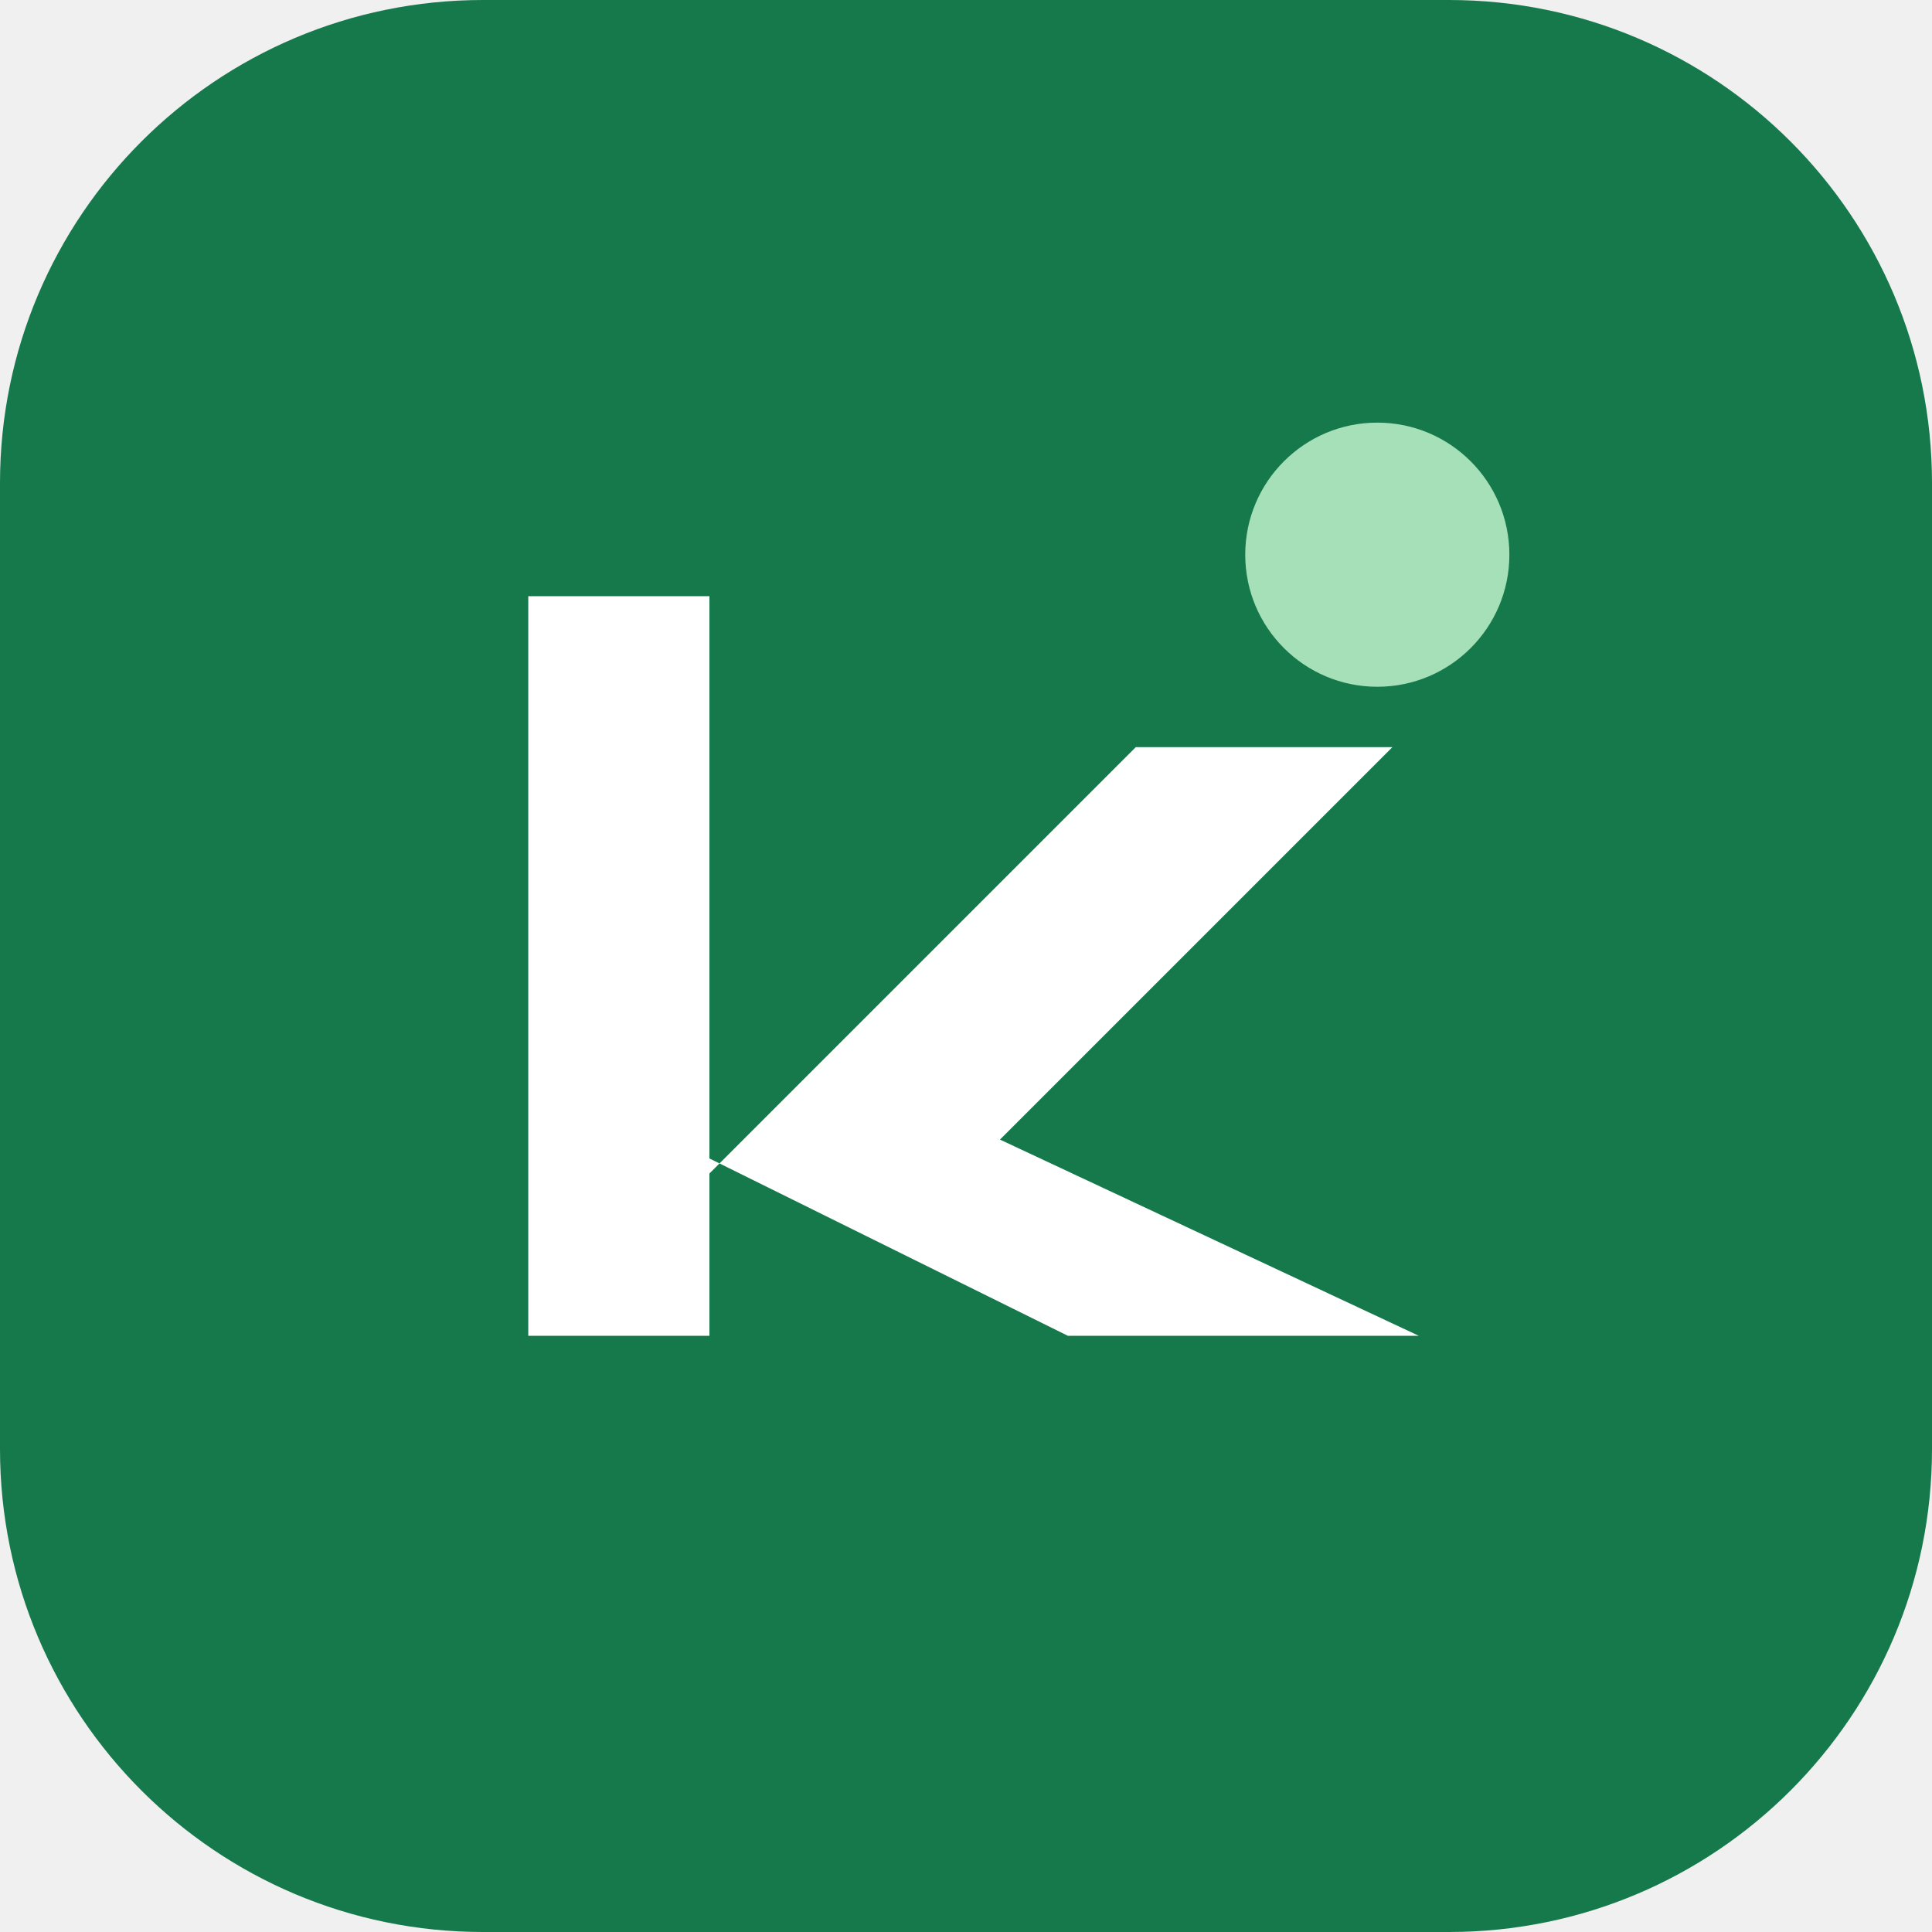
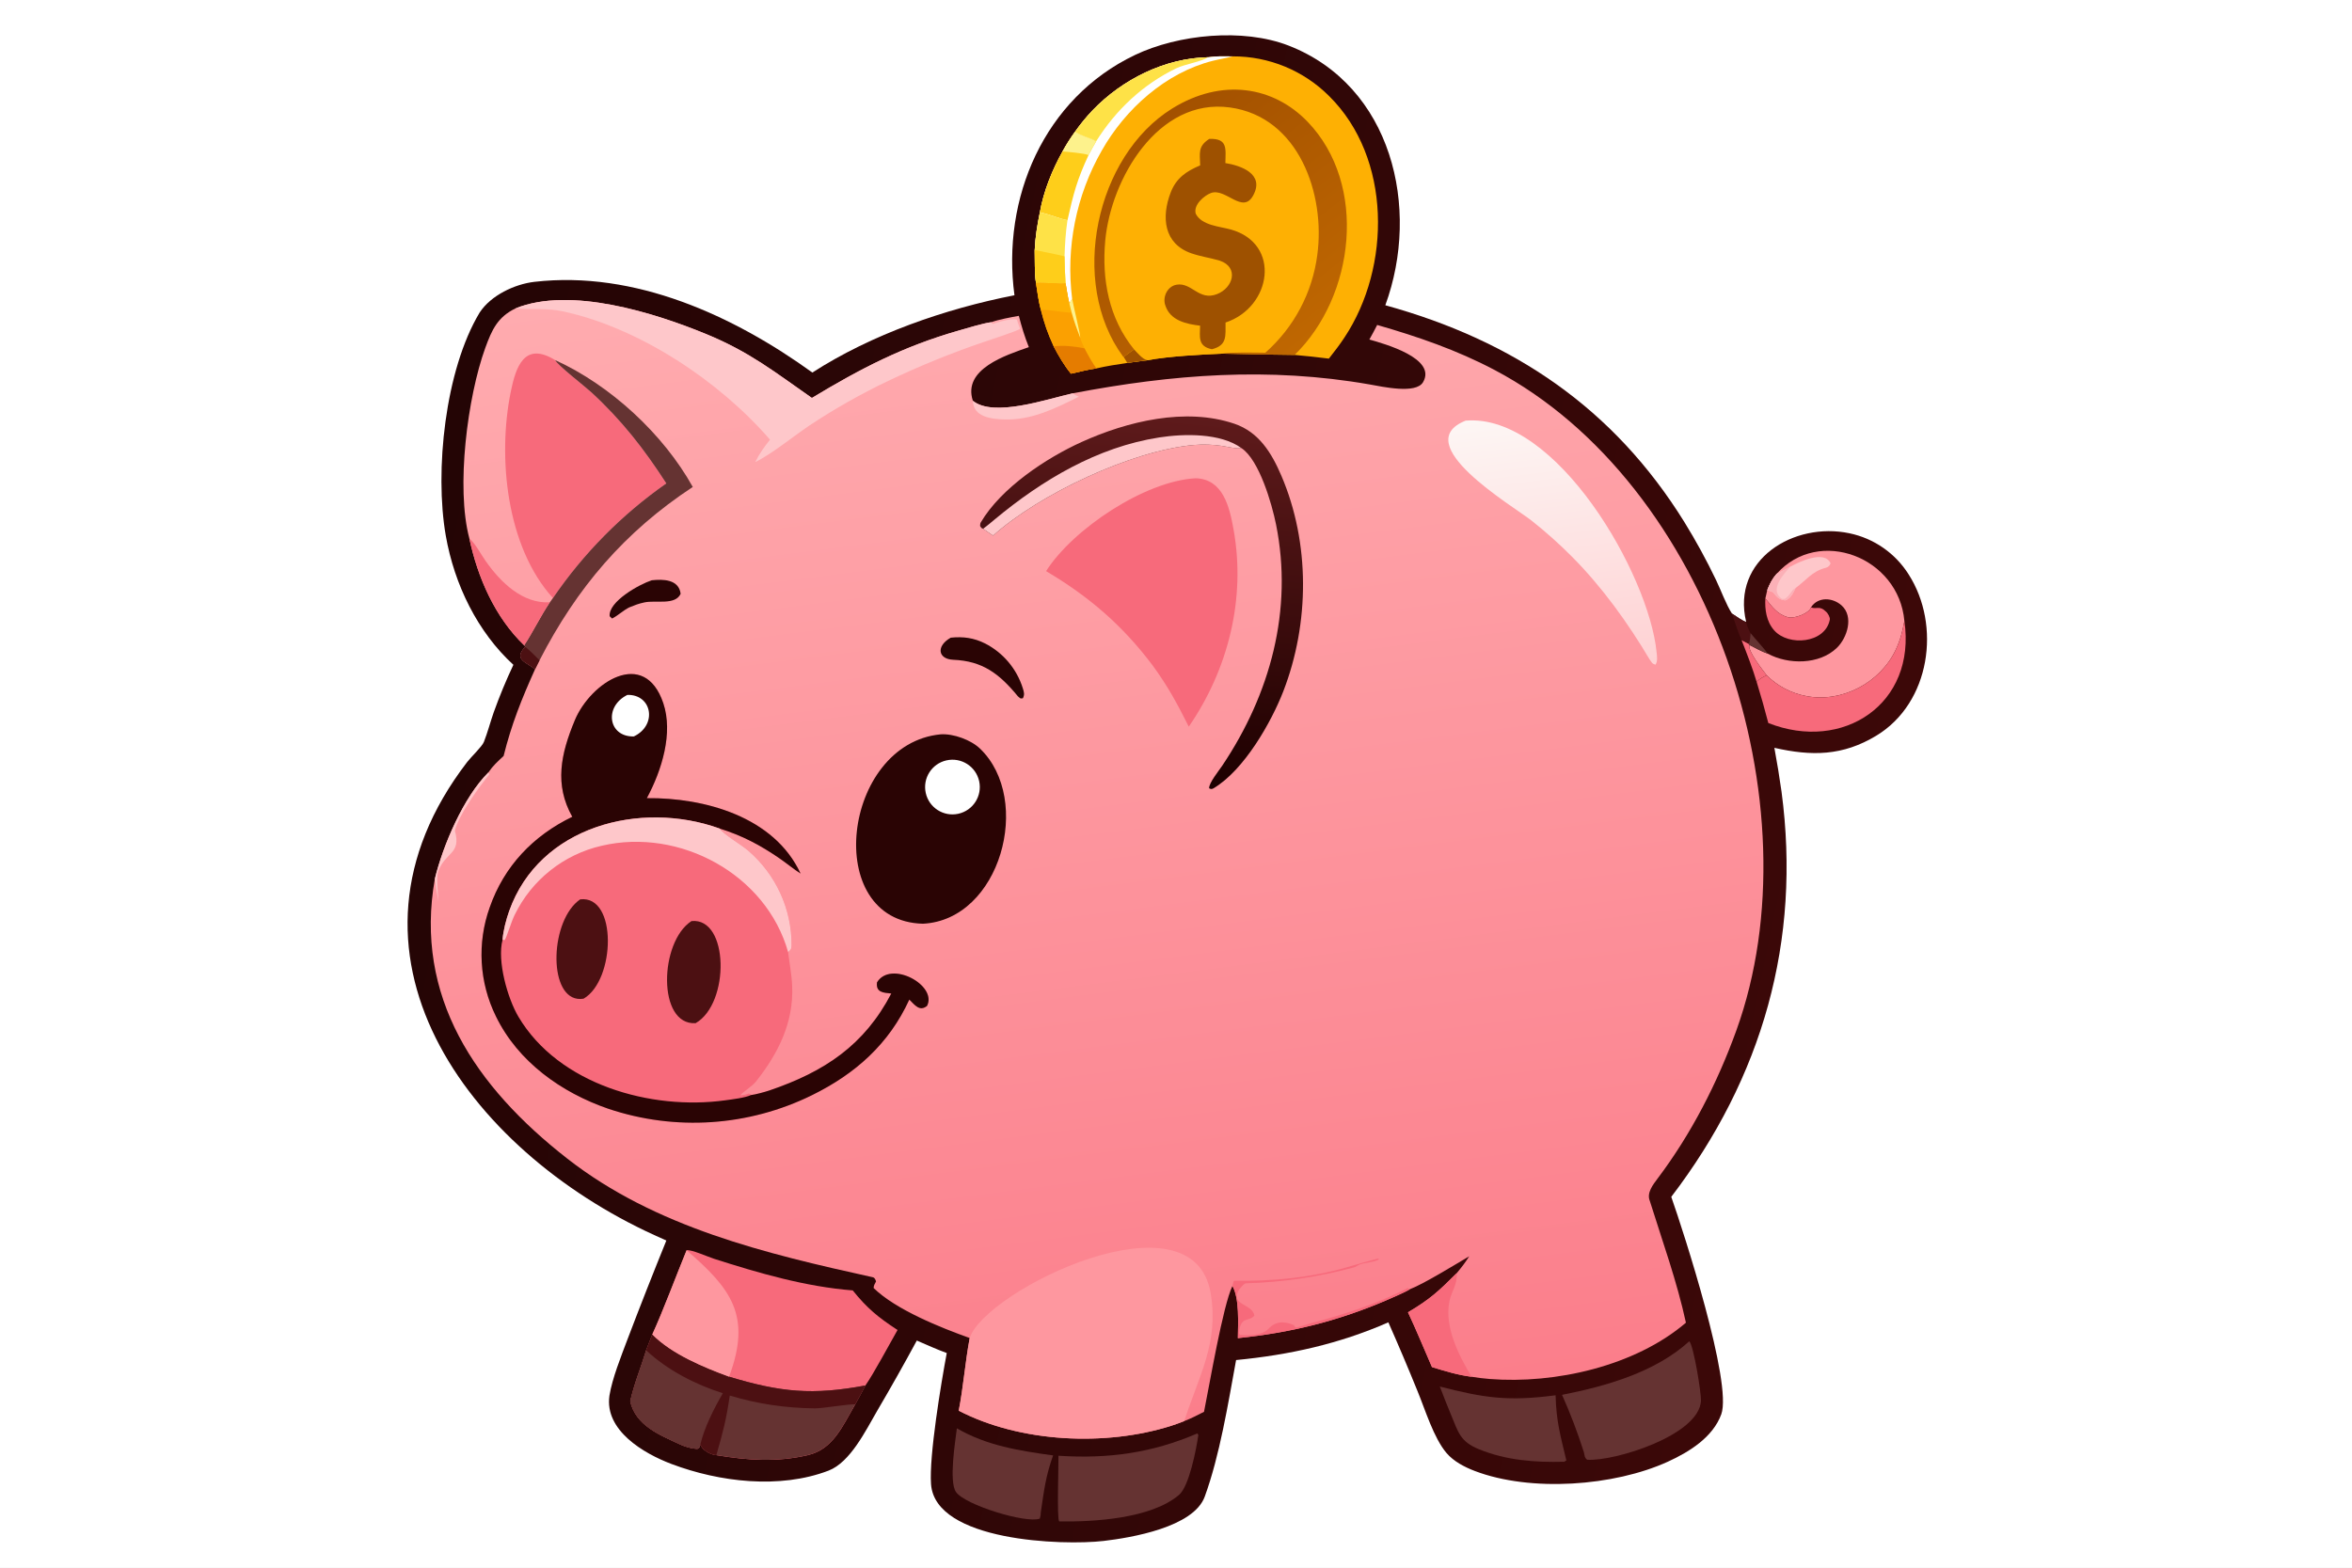
- <svg xmlns="http://www.w3.org/2000/svg" viewBox="0 0 512 512">
-   <rect width="512" height="512" rx="128" fill="#16794b" />
-   <path d="M140 354V158h48v153l113-113h68L265 302l111 52h-93l-95-47v47z" fill="#fff" />
-   <circle cx="365" cy="147" r="35" fill="#a5e0b8" />
+ <svg xmlns="http://www.w3.org/2000/svg" version="1.1" style="display: block;" viewBox="0 0 2048 1365" width="1536" height="1024" preserveAspectRatio="none">
+   <defs>
+     <linearGradient id="Gradient1" gradientUnits="userSpaceOnUse" x1="989.356" y1="119.391" x2="1131.46" y2="302.087">
+       <stop class="stop0" offset="0" stop-opacity="1" stop-color="rgb(163,81,0)" />
+       <stop class="stop1" offset="1" stop-opacity="1" stop-color="rgb(191,103,1)" />
+     </linearGradient>
+     <linearGradient id="Gradient2" gradientUnits="userSpaceOnUse" x1="1365.51" y1="585.372" x2="1337.12" y2="359.688">
+       <stop class="stop0" offset="0" stop-opacity="1" stop-color="rgb(254,209,211)" />
+       <stop class="stop1" offset="1" stop-opacity="1" stop-color="rgb(253,246,244)" />
+     </linearGradient>
+     <linearGradient id="Gradient3" gradientUnits="userSpaceOnUse" x1="976.662" y1="677.018" x2="1005.23" y2="360.597">
+       <stop class="stop0" offset="0" stop-opacity="1" stop-color="rgb(29,0,0)" />
+       <stop class="stop1" offset="1" stop-opacity="1" stop-color="rgb(94,26,27)" />
+     </linearGradient>
+     <linearGradient id="Gradient4" gradientUnits="userSpaceOnUse" x1="1014.91" y1="1239.76" x2="883.583" y2="213.759">
+       <stop class="stop0" offset="0" stop-opacity="1" stop-color="rgb(251,126,139)" />
+       <stop class="stop1" offset="1" stop-opacity="1" stop-color="rgb(255,171,175)" />
+     </linearGradient>
+     <linearGradient id="Gradient5" gradientUnits="userSpaceOnUse" x1="349.86" y1="552.931" x2="1623.65" y2="817.988">
+       <stop class="stop0" offset="0" stop-opacity="1" stop-color="rgb(36,5,5)" />
+       <stop class="stop1" offset="1" stop-opacity="1" stop-color="rgb(60,8,8)" />
+     </linearGradient>
+   </defs>
+   <path transform="translate(0,0)" fill="rgb(255,255,255)" d="M 0 0 L 2048 0 L 2048 1365 L 0 1365 L 0 0 z" />
+   <path transform="translate(0,0)" fill="url(#Gradient5)" d="M 883.341 257.075 C 871.979 172.733 908.984 85.741 988.24 47.89 C 1026.02 29.846 1082.43 24.291 1122.04 39.696 C 1212.02 74.696 1237.22 181.135 1206.27 265.783 C 1317.92 296.604 1405.14 355.367 1466.71 454.628 C 1476.78 470.949 1485.98 487.794 1494.27 505.092 C 1498.24 513.34 1503.33 527.113 1508.13 534.248 C 1510.79 536.02 1517.6 540.817 1520.46 541.542 C 1507.53 487.286 1562.02 454.073 1610.47 464.342 C 1631.74 468.796 1650.3 481.688 1661.9 500.071 C 1690.48 544.632 1680.8 611.927 1634.03 640.414 C 1604.52 658.387 1577.37 658.477 1545.03 651.138 C 1547.39 663.811 1549.47 676.535 1551.26 689.301 C 1568.58 819.103 1534.61 938.243 1455.25 1042.11 C 1466.13 1072.95 1508.63 1204.37 1498.8 1231.43 C 1491.52 1251.45 1470.91 1264.21 1452.37 1272.67 C 1405.4 1294.12 1332.81 1299.34 1284.19 1280.8 C 1275.3 1277.41 1265.78 1272.5 1259.53 1265.13 C 1248.33 1251.93 1241.02 1227.48 1234.32 1211.29 C 1226.17 1191.18 1217.7 1171.2 1208.91 1151.36 C 1166.13 1170.16 1122.62 1179.75 1076.33 1184.21 C 1069.36 1222.22 1062.14 1267.15 1049.03 1303.12 C 1039.31 1329.78 985.076 1338.89 961.016 1341.71 C 925.782 1345.84 814.302 1342.27 810.69 1292.27 C 808.908 1267.6 819.525 1203.97 824.388 1178.11 C 816.041 1175.09 806.588 1170.79 798.318 1167.23 C 787.176 1187.83 775.667 1208.24 763.798 1228.43 C 753.95 1245.33 740.432 1273.21 721.501 1280.47 C 678.996 1296.77 626.437 1290.47 584.663 1274.69 C 560.496 1265.56 526.313 1245.5 530.655 1215.24 C 533.139 1200.02 540.791 1181.08 546.355 1166.25 C 557.327 1137.42 568.619 1108.71 580.228 1080.13 C 576.673 1078.55 573.126 1076.96 569.588 1075.34 C 407.188 1001.16 279.208 829.539 406.86 663.411 C 410.18 659.091 419.727 650.095 421.345 646.01 C 424.5 638.043 426.992 628.59 429.883 620.3 C 434.927 606.217 440.651 592.386 447.035 578.858 C 415.913 550.407 395.632 509.109 388.16 466.382 C 378.34 410.231 387.495 322.184 417.662 272.133 C 427.482 257.132 448.181 247.371 465.345 245.396 C 552.823 235.332 638.803 274.882 707.374 324.383 C 759.073 291.056 823.075 268.868 883.341 257.075 z" />
+   <path transform="translate(0,0)" fill="rgb(254,151,159)" d="M 1547 499.651 C 1583.67 458.422 1653.36 484.984 1658.24 540.715 C 1656.35 550.418 1654.92 556.703 1650.72 565.726 C 1637.43 594.231 1604.02 612.119 1572.85 606.1 C 1559.78 603.682 1547.74 597.366 1538.33 587.982 C 1534.6 582.994 1521.54 566.742 1523.38 561.587 C 1527.93 563.931 1534.5 567.591 1539.19 569.112 C 1557.22 578.869 1584.23 578.843 1599.47 564.07 C 1608.5 555.317 1614.35 536.853 1603.58 527.17 C 1595.97 520.331 1583.23 519.205 1576.88 528.819 C 1575.67 533.932 1562.38 538.871 1557.09 537.484 C 1547.23 534.901 1543.13 528.166 1537.18 521.092 L 1538.82 513.848 C 1541.12 508.166 1543 504.255 1547 499.651 z" />
+   <path transform="translate(0,0)" fill="rgb(254,199,202)" d="M 1559.12 493.266 C 1566.34 489.414 1588.6 478.529 1593.97 490.495 C 1593.13 492.667 1592.04 493.825 1589.62 494.429 C 1577.85 497.376 1572.11 505.827 1563.54 511.948 C 1561.04 516.626 1559.49 521.002 1554.53 522.744 C 1549.89 522.226 1547.76 520.476 1544.96 516.956 C 1544.61 516.515 1544.26 516.068 1543.93 515.616 L 1538.82 513.848 C 1541.12 508.166 1543 504.255 1547 499.651 C 1551.08 497.596 1555.12 495.467 1559.12 493.266 z" />
+   <path transform="translate(0,0)" fill="rgb(251,176,183)" d="M 1547 499.651 C 1551.08 497.596 1555.12 495.467 1559.12 493.266 C 1553.54 499.277 1540.62 513.061 1551.01 521.067 C 1551.92 521.764 1552.79 521.441 1554.08 521.441 C 1559.44 517.948 1559.33 514.11 1563.54 511.948 C 1561.04 516.626 1559.49 521.002 1554.53 522.744 C 1549.89 522.226 1547.76 520.476 1544.96 516.956 C 1544.61 516.515 1544.26 516.068 1543.93 515.616 L 1538.82 513.848 C 1541.12 508.166 1543 504.255 1547 499.651 z" />
+   <path transform="translate(0,0)" fill="rgb(247,106,123)" d="M 1658.24 540.715 C 1668.82 612.899 1604.76 655.226 1539.76 629.546 C 1536.67 617.595 1533.3 605.718 1529.65 593.926 C 1531.81 590.939 1534.97 589.745 1538.33 587.982 C 1547.74 597.366 1559.78 603.682 1572.85 606.1 C 1604.02 612.119 1637.43 594.231 1650.72 565.726 C 1654.92 556.703 1656.35 550.418 1658.24 540.715 z" />
+   <path transform="translate(0,0)" fill="rgb(247,106,123)" d="M 1576.88 528.819 C 1581.69 530.807 1584.43 526.941 1589.95 532.555 C 1591.52 533.727 1593.7 537.575 1593.3 539.583 C 1589.23 560.293 1557.26 562.912 1544.88 548.873 C 1537.91 540.967 1536.66 530.439 1537.18 521.092 C 1543.13 528.166 1547.23 534.901 1557.09 537.484 C 1562.38 538.871 1575.67 533.932 1576.88 528.819 z" />
+   <path transform="translate(0,0)" fill="rgb(247,106,123)" d="M 1516.41 557.239 L 1522.86 560.605 L 1523.38 561.587 C 1521.54 566.742 1534.6 582.994 1538.33 587.982 C 1534.97 589.745 1531.81 590.939 1529.65 593.926 C 1526.46 582.911 1520.64 567.869 1516.41 557.239 z" />
+   <path transform="translate(0,0)" fill="rgb(76,16,18)" d="M 1508.13 534.248 C 1510.79 536.02 1517.6 540.817 1520.46 541.542 C 1521.54 546.156 1522.1 547.112 1524.26 551.245 C 1524.02 555.329 1523.97 556.564 1522.86 560.605 L 1516.41 557.239 C 1514.27 552.786 1509.68 539.234 1508.13 534.248 z" />
+   <path transform="translate(0,0)" fill="rgb(101,51,50)" d="M 1524.26 551.245 C 1527.91 555.876 1536.62 565.097 1539.19 569.112 C 1534.5 567.591 1527.93 563.931 1523.38 561.587 L 1522.86 560.605 C 1523.97 556.564 1524.02 555.329 1524.26 551.245 z" />
+   <path transform="translate(0,0)" fill="url(#Gradient4)" d="M 448.972 268.476 C 496.636 249.22 570.046 272.377 615.122 290.962 C 653.016 306.585 674.867 324.148 706.958 346.504 C 749.403 320.893 786.328 301.702 834.54 287.897 C 841.418 285.928 856.229 281.387 863.175 280.542 C 869.647 278.18 880.172 276.247 887.149 275.007 C 889.63 284.581 892.174 293.038 895.869 302.256 C 875.956 309.229 838 321.295 847.109 348.945 C 865.176 363.703 911.591 347.472 933.982 342.488 C 1020.87 325.9 1104.71 319.354 1192.52 334.726 C 1203.78 336.698 1232.9 343.3 1239.09 332.805 C 1251.39 311.986 1205.29 299.327 1192.38 295.625 C 1194.44 291.795 1197.36 286.746 1199.17 282.935 C 1234.74 293.18 1268.41 304.748 1301.32 322.092 C 1489.01 421.018 1582.62 701.465 1511.94 897.181 C 1495.44 942.865 1472.69 987.258 1443.39 1026.11 C 1439.4 1031.43 1433.7 1038.63 1436.52 1045.49 C 1447.46 1080.47 1460.25 1115.81 1468.02 1151.69 C 1423.71 1189.55 1354.1 1205.19 1297.11 1200.69 C 1291.87 1200.28 1286.65 1199.64 1281.46 1198.79 C 1269.27 1197.22 1258.58 1193.9 1246.89 1190.34 C 1239.91 1174.39 1233.43 1158.41 1226.01 1142.63 C 1245.16 1131.3 1252.76 1124.22 1268.44 1108.53 C 1273.02 1102.99 1275.42 1099.95 1279.34 1093.85 C 1266.89 1101.16 1239.83 1117.87 1227.53 1122.6 C 1224.79 1124.58 1210.16 1130.91 1206.64 1132.4 C 1163.98 1150.57 1123.78 1160.38 1077.87 1165.14 C 1078.01 1152.19 1079.35 1130.88 1073.17 1119.71 C 1065 1135.98 1052.93 1207.03 1048.4 1229.27 C 1042.23 1232.47 1037.73 1234.76 1031.19 1237.36 C 1027.5 1238.82 1023.76 1240.17 1019.98 1241.41 C 962.979 1259.55 888.533 1256.18 834.813 1228.31 C 838.824 1207.93 840.47 1185.67 844.367 1165.03 C 819.098 1156.01 780.122 1140.45 760.701 1121.49 C 760.749 1119.25 761.758 1117.81 762.787 1115.79 C 762.304 1114.35 761.882 1112.53 759.913 1112.09 C 666.641 1091.51 570.731 1068.7 494.072 1008.89 C 413.969 946.401 360.523 867.832 378.649 765.132 C 385.787 735.89 403.714 693.875 425.186 672.647 C 429.325 666.586 433.234 663.176 438.508 658.236 C 445.365 630.655 454.226 608.623 465.788 582.926 C 460.375 577.04 445.941 574.894 457.407 563.176 L 456.415 561.856 C 430.962 537.443 415.902 502.751 408.666 468.741 C 396.878 424.549 407.107 345.562 422.522 303.017 C 428.312 287.036 433.386 275.971 448.972 268.476 z" />
+   <path transform="translate(0,0)" fill="rgb(254,151,159)" d="M 844.367 1165.03 C 857.833 1123.38 1039.06 1035.09 1054.22 1126.19 C 1061.42 1169.49 1043.88 1197.92 1031.19 1237.36 C 1027.5 1238.82 1023.76 1240.17 1019.98 1241.41 C 962.979 1259.55 888.533 1256.18 834.813 1228.31 C 838.824 1207.93 840.47 1185.67 844.367 1165.03 z" />
+   <path transform="translate(0,0)" fill="rgb(247,106,123)" d="M 481.484 520.738 C 440.854 476.042 433.15 397.956 444.779 340.971 C 449.164 319.486 456.53 297.005 483.417 313.55 C 485.048 317.665 509.021 336.183 514.693 341.395 C 541.146 365.697 560.758 390.766 580.193 420.909 C 541.531 447.95 508.087 481.773 481.484 520.738 z" />
+   <path transform="translate(0,0)" fill="rgb(254,199,202)" d="M 448.972 268.476 C 496.636 249.22 570.046 272.377 615.122 290.962 C 653.016 306.585 674.867 324.148 706.958 346.504 C 749.403 320.893 786.328 301.702 834.54 287.897 C 841.418 285.928 856.229 281.387 863.175 280.542 C 863.974 281.697 863.461 281.201 864.762 281.978 C 865.764 281.617 866.775 281.279 867.793 280.965 C 871.744 279.738 882.278 276.758 885.529 278.442 C 886.261 281.332 887.308 283.489 888.24 286.293 C 886.214 288.128 860.339 296.476 856.36 297.873 C 827.924 307.566 800.08 318.916 772.971 331.862 C 749.227 343.186 726.316 356.181 704.412 370.748 C 691.435 379.523 670.513 396.332 657.647 402.308 C 661.272 394.947 665.417 389.179 670.482 382.824 C 626.525 331.975 556.968 285.513 490.4 271.154 C 475.783 268.001 464.006 269.771 450.014 268.57 L 448.972 268.476 z" />
+   <path transform="translate(0,0)" fill="rgb(101,51,50)" d="M 483.417 313.55 C 531.592 335.431 577.626 377.97 603.238 423.999 C 543.743 463.127 502.338 511.708 469.804 574.93 L 465.788 582.926 C 460.375 577.04 445.941 574.894 457.407 563.176 L 456.415 561.856 C 463.9 550.635 470.396 536.91 478.798 524.441 L 481.484 520.738 C 508.087 481.773 541.531 447.95 580.193 420.909 C 560.758 390.766 541.146 365.697 514.693 341.395 C 509.021 336.183 485.048 317.665 483.417 313.55 z" />
+   <path transform="translate(0,0)" fill="rgb(76,16,18)" d="M 457.407 563.176 C 461.905 566.912 465.687 570.806 469.804 574.93 L 465.788 582.926 C 460.375 577.04 445.941 574.894 457.407 563.176 z" />
+   <path transform="translate(0,0)" fill="rgb(247,106,123)" d="M 1268.44 1108.53 C 1269.2 1118.47 1263.91 1124.21 1262.1 1132.89 C 1257.42 1155.24 1270.43 1180.72 1281.46 1198.79 C 1269.27 1197.22 1258.58 1193.9 1246.89 1190.34 C 1239.91 1174.39 1233.43 1158.41 1226.01 1142.63 C 1245.16 1131.3 1252.76 1124.22 1268.44 1108.53 z" />
+   <path transform="translate(0,0)" fill="rgb(247,106,123)" d="M 408.666 468.741 C 414.153 473.623 418.801 482.744 423.16 488.892 C 435.947 506.927 454.871 525.758 478.798 524.441 C 470.396 536.91 463.9 550.635 456.415 561.856 C 430.962 537.443 415.902 502.751 408.666 468.741 z" />
+   <path transform="translate(0,0)" fill="rgb(247,106,123)" d="M 1073.17 1119.71 C 1073.39 1118.81 1073.88 1115.14 1074.83 1115.15 C 1108.06 1115.65 1140.66 1112.66 1172.91 1103.4 C 1181.83 1100.83 1190.61 1098.21 1199.79 1095.86 L 1200.79 1096.57 C 1195.9 1099.12 1189.66 1099.19 1184.4 1100.85 C 1182.47 1101.46 1180.95 1103 1178.97 1103.53 C 1147.98 1111.91 1116.78 1116.48 1084.71 1117.4 C 1083.3 1117.44 1079.3 1122.22 1078.55 1123.55 C 1071.21 1136.54 1090.53 1135.11 1092.26 1145.44 C 1087.89 1151.32 1080.07 1145.18 1078.83 1160.87 L 1079.74 1162.31 C 1087.04 1162.99 1099.07 1162.82 1104.18 1157.3 C 1110.37 1150.62 1117.62 1149.84 1126.63 1153.81 L 1128.08 1155.87 C 1130.31 1155.92 1138 1153.03 1140.99 1152.25 C 1168.64 1145.08 1200.42 1134.91 1225.74 1121.49 L 1227.53 1122.6 C 1224.79 1124.58 1210.16 1130.91 1206.64 1132.4 C 1163.98 1150.57 1123.78 1160.38 1077.87 1165.14 C 1078.01 1152.19 1079.35 1130.88 1073.17 1119.71 z" />
+   <path transform="translate(0,0)" fill="rgb(254,199,202)" d="M 847.109 348.945 C 865.176 363.703 911.591 347.472 933.982 342.488 C 936.309 344.005 936.846 344.401 939.414 345.373 C 919.077 355.601 898.063 365.981 874.634 365.229 C 863.734 364.879 847.492 363.354 847.109 348.945 z" />
+   <path transform="translate(0,0)" fill="rgb(254,199,202)" d="M 425.186 672.647 L 426.178 674.193 C 417.453 684.71 398.906 710.229 396.109 723.413 C 401.828 743.865 387.888 741.667 381.684 758.508 C 379.659 764.007 381.349 778.238 381.759 784.884 C 380.802 778.974 379.239 770.914 378.649 765.132 C 385.787 735.89 403.714 693.875 425.186 672.647 z" />
+   <path transform="translate(0,0)" fill="rgb(247,106,123)" d="M 498.317 711.185 C 482.583 683.181 488.235 656.587 500.566 627.027 C 514.203 594.339 561.073 563.48 577.545 612.215 C 586.317 638.17 576.328 670.659 563.245 694.95 C 613.408 694.446 674.187 711.066 697.092 760.606 C 691.664 757.154 684.584 751.398 678.894 747.489 C 661.68 735.661 646.254 727.546 626.405 721.338 C 631.714 727.827 644.6 734.715 651.598 740.745 C 675.492 761.329 689.476 791.475 689.234 823.07 C 689.203 826.678 688.387 826.978 686.274 829.072 C 687.462 839.36 689.371 848.298 689.796 858.78 C 691.085 890.582 677.501 917.422 658.283 941.68 C 654.601 946.328 645.495 951.591 644.757 953.787 C 648.085 953.376 648.924 953.262 652.053 952.1 C 653.603 952.757 653.036 952.249 653.858 953.501 C 657.571 953.095 666.216 950.748 670.023 949.451 C 718.072 933.091 752.571 910.101 776.097 865.066 C 768.998 864.366 762.53 864.088 763.656 855.332 C 775.753 835.674 816.433 857.986 807.223 875.844 C 800.743 881.035 796.622 875.123 791.789 870.358 C 774.056 909.036 744.897 934.963 706.959 953.619 C 651.73 980.765 588.016 985.002 529.679 965.407 C 488.885 951.376 451.109 924.535 431.87 885.021 C 417.237 855.414 415.269 821.131 426.418 790.044 C 438.993 754.078 464.302 727.623 498.317 711.185 z" />
+   <path transform="translate(0,0)" fill="rgb(42,4,4)" d="M 498.317 711.185 C 482.583 683.181 488.235 656.587 500.566 627.027 C 514.203 594.339 561.073 563.48 577.545 612.215 C 586.317 638.17 576.328 670.659 563.245 694.95 C 613.408 694.446 674.187 711.066 697.092 760.606 C 691.664 757.154 684.584 751.398 678.894 747.489 C 661.68 735.661 646.254 727.546 626.405 721.338 C 557.662 696.716 469.706 719.136 443.358 793.261 C 440.741 800.623 438.123 810.571 437.605 818.246 C 432.699 836.669 441.985 869.381 451.456 885.344 C 486.459 944.337 566.859 967.037 631.568 958.041 C 637.396 957.231 648.812 955.905 653.858 953.501 C 657.571 953.095 666.216 950.748 670.023 949.451 C 718.072 933.091 752.571 910.101 776.097 865.066 C 768.998 864.366 762.53 864.088 763.656 855.332 C 775.753 835.674 816.433 857.986 807.223 875.844 C 800.743 881.035 796.622 875.123 791.789 870.358 C 774.056 909.036 744.897 934.963 706.959 953.619 C 651.73 980.765 588.016 985.002 529.679 965.407 C 488.885 951.376 451.109 924.535 431.87 885.021 C 417.237 855.414 415.269 821.131 426.418 790.044 C 438.993 754.078 464.302 727.623 498.317 711.185 z" />
+   <path transform="translate(0,0)" fill="rgb(255,255,255)" d="M 546.318 605.049 C 567.818 604.572 572.59 631.378 551.92 641.226 C 529.61 641.786 525.638 615.213 546.318 605.049 z" />
+   <path transform="translate(0,0)" fill="rgb(254,199,202)" d="M 437.605 818.246 C 438.123 810.571 440.741 800.623 443.358 793.261 C 469.706 719.136 557.662 696.716 626.405 721.338 C 631.714 727.827 644.6 734.715 651.598 740.745 C 675.492 761.329 689.476 791.475 689.234 823.07 C 689.203 826.678 688.387 826.978 686.274 829.072 C 667.202 761.172 591.768 720.569 524.039 736.378 C 490.889 743.908 462.956 766.093 448.117 796.678 C 445.056 802.854 441.584 815.142 439.47 818.544 L 437.605 818.246 z" />
+   <path transform="translate(0,0)" fill="rgb(76,16,18)" d="M 602.115 801.989 C 634.847 798.596 635.713 873.806 605.693 890.89 C 572.19 892.888 574.093 820.014 602.115 801.989 z" />
+   <path transform="translate(0,0)" fill="rgb(76,16,18)" d="M 505.2 783.074 C 537.78 779.222 535.9 853.487 508.153 869.56 C 506.396 869.874 504.601 869.913 502.832 869.674 C 476.97 866.11 479.249 800.901 505.2 783.074 z" />
+   <path transform="translate(0,0)" fill="rgb(247,106,123)" d="M 1041.15 416.435 C 1065.05 417.124 1070.61 441.471 1074.15 461.208 C 1084.91 521.196 1069.51 582.729 1035.14 632.697 C 1024.76 612.193 1017.29 598.113 1003.75 579.508 C 977.51 544.62 948.513 519.603 910.879 497.291 C 934.163 460.635 996.982 418.721 1041.15 416.435 z" />
+   <path transform="translate(0,0)" fill="rgb(42,4,4)" d="M 819.08 639.391 C 830.176 638.643 845.419 644.216 853.356 651.835 C 899.658 696.281 871.038 800.988 803.639 804.293 C 715.108 802.121 733.508 647.574 819.08 639.391 z" />
+   <path transform="translate(0,0)" fill="rgb(255,255,255)" d="M 824.142 662.06 C 837.004 659.18 849.759 667.296 852.597 680.168 C 855.436 693.039 847.278 705.767 834.398 708.564 C 821.576 711.349 808.918 703.236 806.092 690.424 C 803.267 677.611 811.338 664.927 824.142 662.06 z" />
+   <path transform="translate(0,0)" fill="url(#Gradient3)" d="M 856.059 460.404 C 853.97 459.429 854.905 460.107 853.411 457.998 C 853.45 457.21 853.507 455.736 853.926 455.022 C 871.72 424.679 911.172 398.751 941.754 384.881 C 981.718 366.756 1032.43 354.553 1074.83 368.945 C 1096.21 376.202 1107.29 394.444 1115.75 414.218 C 1140.78 472.643 1140.45 542.494 1117.42 601.95 C 1107.11 628.575 1083.31 670.696 1056.57 686.43 C 1054.95 687.386 1054.14 686.98 1052.85 686.373 C 1052.54 681.825 1061.43 670.92 1064.3 666.633 C 1106.06 604.345 1126.14 531.126 1111.1 456.591 C 1107.47 438.618 1096.52 400.623 1081.11 390.249 C 1075.83 390.852 1069.35 389.039 1063.99 388.251 C 1055.96 387.052 1047.82 386.785 1039.73 387.455 C 985.691 392.15 904.645 430.452 864.721 466.368 L 856.059 460.404 z" />
+   <path transform="translate(0,0)" fill="rgb(254,199,202)" d="M 856.059 460.404 C 859.298 458.011 862.89 454.968 865.978 452.399 C 907.346 417.981 955.417 389.28 1009.35 380.898 C 1030.86 377.554 1062.84 376.853 1081.11 390.249 C 1075.83 390.852 1069.35 389.039 1063.99 388.251 C 1055.96 387.052 1047.82 386.785 1039.73 387.455 C 985.691 392.15 904.645 430.452 864.721 466.368 L 856.059 460.404 z" />
+   <path transform="translate(0,0)" fill="url(#Gradient2)" d="M 1276.21 366.242 C 1355.29 359.725 1435.91 500.276 1442.49 568 C 1442.81 571.287 1443.62 576.062 1441.44 578.758 C 1438.36 577.835 1438.52 576.969 1436.27 573.976 C 1417.52 542.337 1394.78 510.808 1368.79 484.716 C 1357.73 473.577 1346.01 463.114 1333.7 453.382 C 1317.06 440.286 1225.64 386.359 1276.21 366.242 z" />
+   <path transform="translate(0,0)" fill="rgb(42,4,4)" d="M 827.859 555.228 C 838.723 554.124 847.957 555.354 857.813 560.293 C 873.451 568.321 885.233 582.267 890.534 599.027 C 891.705 602.645 892.314 604.75 890.66 608.024 C 887.947 608.258 889.018 608.456 886.353 606.32 C 870.006 586.413 855.481 575.542 830.02 574.47 C 816.757 573.912 814.859 562.586 827.859 555.228 z" />
+   <path transform="translate(0,0)" fill="rgb(42,4,4)" d="M 567.519 505.245 C 577.12 504.215 591.124 504.244 592.665 517.03 C 587.894 527.281 571.168 522.359 561.134 524.522 C 555.748 525.683 553.128 526.77 547.984 528.834 C 542.598 531.513 538.593 535.657 532.987 538.572 L 530.867 536.557 C 529.599 523.861 556.53 508.81 567.519 505.245 z" />
+   <path transform="translate(0,0)" fill="rgb(254,176,3)" d="M 1073.36 49.072 C 1104.85 48.939 1135.09 61.393 1157.35 83.665 C 1211.82 137.495 1211.41 232.449 1170.76 293.757 C 1166.41 300.318 1162.02 306.094 1157.11 312.254 C 1147.19 310.98 1137.24 309.912 1127.27 309.05 C 1107.41 308.92 1084.5 308.389 1064.6 307.915 C 1044.92 308.778 1018.55 310.092 999.065 313.654 L 981.648 315.999 C 972.217 317.411 964.086 318.637 954.807 320.76 C 948.221 321.571 939.202 323.871 932.545 325.365 C 926.769 318.279 921.647 309.63 917.459 301.513 C 912.214 290.11 909.329 281.712 906.27 269.588 C 904.297 262.065 903.26 254.07 902.071 246.363 C 900.861 237.022 901.045 227.164 900.977 217.699 C 901.545 206.114 903.169 196.14 905.48 184.847 C 908.643 166.728 916.233 147.826 925.239 131.833 C 929.105 124.843 931.556 121.116 936.123 114.655 C 940.752 108.075 945.857 101.842 951.397 96.009 C 977.388 69.032 1014.25 50.604 1052.01 49.842 C 1058.85 48.724 1066.38 49.032 1073.36 49.072 z" />
+   <path transform="translate(0,0)" fill="rgb(254,176,3)" d="M 987.499 304.233 C 965.41 277.06 959.325 243.151 962.396 209.5 C 967.295 155.802 1008.34 85.12 1070.76 93.54 C 1131.15 101.685 1154.19 169.45 1147.04 221.939 C 1142.77 254.882 1126.68 285.154 1101.77 307.128 C 1093.73 307.053 1071.22 306.457 1064.6 307.915 C 1044.92 308.778 1018.55 310.092 999.065 313.654 L 981.648 315.999 L 978.451 310.877 C 980.719 308.932 984.927 306.08 987.499 304.233 z" />
+   <path transform="translate(0,0)" fill="rgb(158,81,0)" d="M 987.499 304.233 C 990.329 307.22 995.025 312.915 999.065 313.654 L 981.648 315.999 L 978.451 310.877 C 980.719 308.932 984.927 306.08 987.499 304.233 z" />
+   <path transform="translate(0,0)" fill="rgb(158,81,0)" d="M 1053 120.934 C 1069.25 120.366 1067.19 129.496 1066.99 141.98 C 1079.84 144.039 1101.6 151.142 1091.2 170.202 C 1082.03 186.998 1067.3 163.331 1054.44 168.056 C 1048.81 170.124 1038.9 178.254 1041.2 186.136 C 1046.47 196.342 1061.81 197.065 1071.62 199.798 C 1115.98 212.163 1107.28 267.574 1067.14 280.828 C 1067.04 292.62 1068.74 300.667 1055.23 304.09 C 1042.94 301.479 1044.78 293.722 1044.99 283.566 C 1033.07 282.135 1019.11 279.174 1014.82 266.228 C 1011.97 258.945 1016.34 249.277 1024.5 247.892 C 1037.77 245.637 1043.83 262.234 1059.66 256.106 C 1073.88 250.597 1078.91 232.767 1062.28 227.016 C 1053.85 224.486 1045.77 223.465 1037.35 220.553 C 1013.23 212.216 1011.16 188.869 1019.39 167.555 C 1024.21 155.068 1032.85 149.166 1045.05 143.989 C 1044.8 133.114 1042.91 127.431 1053 120.934 z" />
+   <path transform="translate(0,0)" fill="url(#Gradient1)" d="M 978.451 310.877 C 978.27 310.736 978.089 310.594 977.909 310.452 C 930.221 245.785 954.232 135.725 1020.56 94.558 C 1064.2 67.476 1108.98 75.35 1138.49 105.91 C 1191.37 160.668 1179.6 258.218 1127.27 309.05 C 1107.41 308.92 1084.5 308.389 1064.6 307.915 C 1071.22 306.457 1093.73 307.053 1101.77 307.128 C 1126.68 285.154 1142.77 254.882 1147.04 221.939 C 1154.19 169.45 1131.15 101.685 1070.76 93.54 C 1008.34 85.12 967.295 155.802 962.396 209.5 C 959.325 243.151 965.41 277.06 987.499 304.233 C 984.927 306.08 980.719 308.932 978.451 310.877 z" />
+   <path transform="translate(0,0)" fill="rgb(255,255,255)" d="M 1052.01 49.842 C 1058.85 48.724 1066.38 49.032 1073.36 49.072 C 1067.51 50.703 1061.83 51.485 1055.96 52.965 C 1014.99 63.294 979.778 94.951 959.323 131.176 C 937.004 170.239 927.963 215.49 933.56 260.13 L 931.132 264.227 C 929.777 258.962 928.797 252.187 927.854 246.732 C 924.03 247.533 909.511 245.836 902.071 246.363 C 900.861 237.022 901.045 227.164 900.977 217.699 C 901.545 206.114 903.169 196.14 905.48 184.847 C 908.643 166.728 916.233 147.826 925.239 131.833 C 929.105 124.843 931.556 121.116 936.123 114.655 C 940.752 108.075 945.857 101.842 951.397 96.009 C 977.388 69.032 1014.25 50.604 1052.01 49.842 z" />
+   <path transform="translate(0,0)" fill="rgb(254,206,26)" d="M 936.123 114.655 C 942.885 119.02 949.085 119.739 954.475 123.034 C 952.205 127.024 949.914 130.965 947.84 135.061 C 937.876 156.48 934.732 168.479 929.502 191.7 C 922.636 190.605 913.613 186.432 905.48 184.847 C 908.643 166.728 916.233 147.826 925.239 131.833 C 929.105 124.843 931.556 121.116 936.123 114.655 z" />
+   <path transform="translate(0,0)" fill="rgb(253,242,140)" d="M 936.123 114.655 C 942.885 119.02 949.085 119.739 954.475 123.034 C 952.205 127.024 949.914 130.965 947.84 135.061 C 944.489 133.433 929.981 132.28 925.239 131.833 C 929.105 124.843 931.556 121.116 936.123 114.655 z" />
+   <path transform="translate(0,0)" fill="rgb(254,226,71)" d="M 936.123 114.655 C 940.752 108.075 945.857 101.842 951.397 96.009 C 977.388 69.032 1014.25 50.604 1052.01 49.842 C 1046.21 53.675 1031.8 55.826 1024.24 59.474 C 995.095 73.538 971.594 95.764 954.475 123.034 C 949.085 119.739 942.885 119.02 936.123 114.655 z" />
+   <path transform="translate(0,0)" fill="rgb(254,226,71)" d="M 905.48 184.847 C 913.613 186.432 922.636 190.605 929.502 191.7 C 927.85 202.71 927.355 212.046 926.938 223.198 C 927.061 231.364 927.288 238.586 927.854 246.732 C 924.03 247.533 909.511 245.836 902.071 246.363 C 900.861 237.022 901.045 227.164 900.977 217.699 C 901.545 206.114 903.169 196.14 905.48 184.847 z" />
+   <path transform="translate(0,0)" fill="rgb(254,206,26)" d="M 900.977 217.699 C 909.318 219.423 918.722 221.172 926.938 223.198 C 927.061 231.364 927.288 238.586 927.854 246.732 C 924.03 247.533 909.511 245.836 902.071 246.363 C 900.861 237.022 901.045 227.164 900.977 217.699 z" />
+   <path transform="translate(0,0)" fill="rgb(251,160,1)" d="M 902.071 246.363 C 909.511 245.836 924.03 247.533 927.854 246.732 C 928.797 252.187 929.777 258.962 931.132 264.227 L 933.176 272.251 C 935.382 280.267 937.658 286.272 940.603 294.026 C 941.519 297.29 942.946 300.205 944.325 303.304 C 946.578 307.82 951.504 316.928 954.807 320.76 C 948.221 321.571 939.202 323.871 932.545 325.365 C 926.769 318.279 921.647 309.63 917.459 301.513 C 912.214 290.11 909.329 281.712 906.27 269.588 C 904.297 262.065 903.26 254.07 902.071 246.363 z" />
+   <path transform="translate(0,0)" fill="rgb(254,176,3)" d="M 902.071 246.363 C 909.511 245.836 924.03 247.533 927.854 246.732 C 928.797 252.187 929.777 258.962 931.132 264.227 L 933.176 272.251 C 925.139 271.984 915.615 269.969 906.27 269.588 C 904.297 262.065 903.26 254.07 902.071 246.363 z" />
+   <path transform="translate(0,0)" fill="rgb(229,124,0)" d="M 917.459 301.513 C 926.967 300.612 934.935 301.467 944.325 303.304 C 946.578 307.82 951.504 316.928 954.807 320.76 C 948.221 321.571 939.202 323.871 932.545 325.365 C 926.769 318.279 921.647 309.63 917.459 301.513 z" />
+   <path transform="translate(0,0)" fill="rgb(253,242,140)" d="M 933.56 260.13 C 934.74 267.095 940.847 290.956 940.603 294.026 C 937.658 286.272 935.382 280.267 933.176 272.251 L 931.132 264.227 L 933.56 260.13 z" />
+   <path transform="translate(0,0)" fill="rgb(247,106,123)" d="M 597.858 1088.61 C 601.645 1087.71 616.577 1094.38 621.667 1096.01 C 660.837 1108.54 701.372 1120.34 742.52 1123.57 C 755.201 1139.29 764.448 1146.83 781.523 1158.05 C 774.83 1169.73 760.64 1196.32 753.529 1206.36 C 752.297 1208.55 745.078 1222.34 744.597 1222.91 C 733.567 1241.87 725.386 1261.93 703.307 1267.03 C 675.973 1273.34 650.959 1271.51 623.747 1267 C 618.724 1266.64 611.365 1262.65 609.844 1257.59 C 608.837 1260.72 609.549 1260.19 607.353 1261.5 C 602.637 1261.48 596.645 1259.73 592.389 1257.77 C 574.332 1249.41 553.616 1241.31 548.767 1220.14 C 552.321 1204.32 558.022 1191.08 562.652 1175.71 L 567.994 1161.91 C 577.507 1141.15 588.875 1110.49 597.858 1088.61 z" />
+   <path transform="translate(0,0)" fill="rgb(101,51,50)" d="M 562.652 1175.71 L 567.994 1161.91 C 584.76 1179.02 612.804 1190.59 634.836 1198.7 C 680.101 1212.39 707.637 1214.9 753.529 1206.36 C 752.297 1208.55 745.078 1222.34 744.597 1222.91 C 733.567 1241.87 725.386 1261.93 703.307 1267.03 C 675.973 1273.34 650.959 1271.51 623.747 1267 C 618.724 1266.64 611.365 1262.65 609.844 1257.59 C 608.837 1260.72 609.549 1260.19 607.353 1261.5 C 602.637 1261.48 596.645 1259.73 592.389 1257.77 C 574.332 1249.41 553.616 1241.31 548.767 1220.14 C 552.321 1204.32 558.022 1191.08 562.652 1175.71 z" />
+   <path transform="translate(0,0)" fill="rgb(101,51,50)" d="M 562.652 1175.71 C 580.853 1192.84 605.674 1205.63 629.422 1213.09 C 621.596 1226.61 613.587 1242.33 609.844 1257.59 C 608.837 1260.72 609.549 1260.19 607.353 1261.5 C 602.637 1261.48 596.645 1259.73 592.389 1257.77 C 574.332 1249.41 553.616 1241.31 548.767 1220.14 C 552.321 1204.32 558.022 1191.08 562.652 1175.71 z" />
+   <path transform="translate(0,0)" fill="rgb(76,16,18)" d="M 562.652 1175.71 L 567.994 1161.91 C 584.76 1179.02 612.804 1190.59 634.836 1198.7 C 680.101 1212.39 707.637 1214.9 753.529 1206.36 C 752.297 1208.55 745.078 1222.34 744.597 1222.91 C 741.411 1221.97 716.763 1226.35 709.525 1226.27 C 683.776 1225.98 660.103 1222.5 635.453 1215.13 C 632.295 1236.54 629.687 1246.46 623.747 1267 C 618.724 1266.64 611.365 1262.65 609.844 1257.59 C 613.587 1242.33 621.596 1226.61 629.422 1213.09 C 605.674 1205.63 580.853 1192.84 562.652 1175.71 z" />
+   <path transform="translate(0,0)" fill="rgb(254,151,159)" d="M 567.994 1161.91 C 577.507 1141.15 588.875 1110.49 597.858 1088.61 C 636.767 1122.23 654.692 1145.61 634.836 1198.7 C 612.804 1190.59 584.76 1179.02 567.994 1161.91 z" />
+   <path transform="translate(0,0)" fill="rgb(101,51,50)" d="M 1470.93 1167.87 C 1474.8 1171.59 1481.45 1213.53 1481.13 1219.68 C 1479.58 1249.82 1405.61 1272.59 1382.06 1271.01 C 1379.63 1269.15 1380.01 1267.88 1379.12 1264.32 C 1373.74 1247.37 1367.41 1230.75 1360.15 1214.51 C 1398.52 1206.94 1441.3 1194.84 1470.93 1167.87 z" />
+   <path transform="translate(0,0)" fill="rgb(101,51,50)" d="M 1042.57 1248.1 L 1043.46 1249.44 C 1041.7 1261.79 1035.47 1294.12 1026.65 1301.61 C 1002.11 1322.45 952.11 1325.15 922.291 1324.73 C 920.165 1322.66 921.829 1274.72 921.662 1267.53 C 964.879 1270.34 1002.91 1265.18 1042.57 1248.1 z" />
+   <path transform="translate(0,0)" fill="rgb(101,51,50)" d="M 1253.72 1207.27 C 1292.43 1217.23 1313.28 1220.3 1354.53 1214.88 C 1355.16 1237.94 1358.64 1249.49 1363.91 1271.64 L 1362.05 1272.75 C 1336.56 1273.45 1311.54 1271.57 1287.66 1261.82 C 1271.5 1255.22 1269.85 1247.21 1263.53 1232.03 C 1260.13 1223.86 1256.9 1215.54 1253.72 1207.27 z" />
+   <path transform="translate(0,0)" fill="rgb(101,51,50)" d="M 833.198 1243.64 C 859.122 1258.79 887.896 1263.22 916.991 1267.25 C 910.503 1285.27 909.055 1298.01 906.276 1316.77 C 906.175 1319.51 906.14 1319.62 905.401 1322.28 C 893.358 1326.7 840.163 1310.36 832.403 1299.07 C 826.131 1289.94 831.78 1255.11 833.198 1243.64 z" />
</svg>
